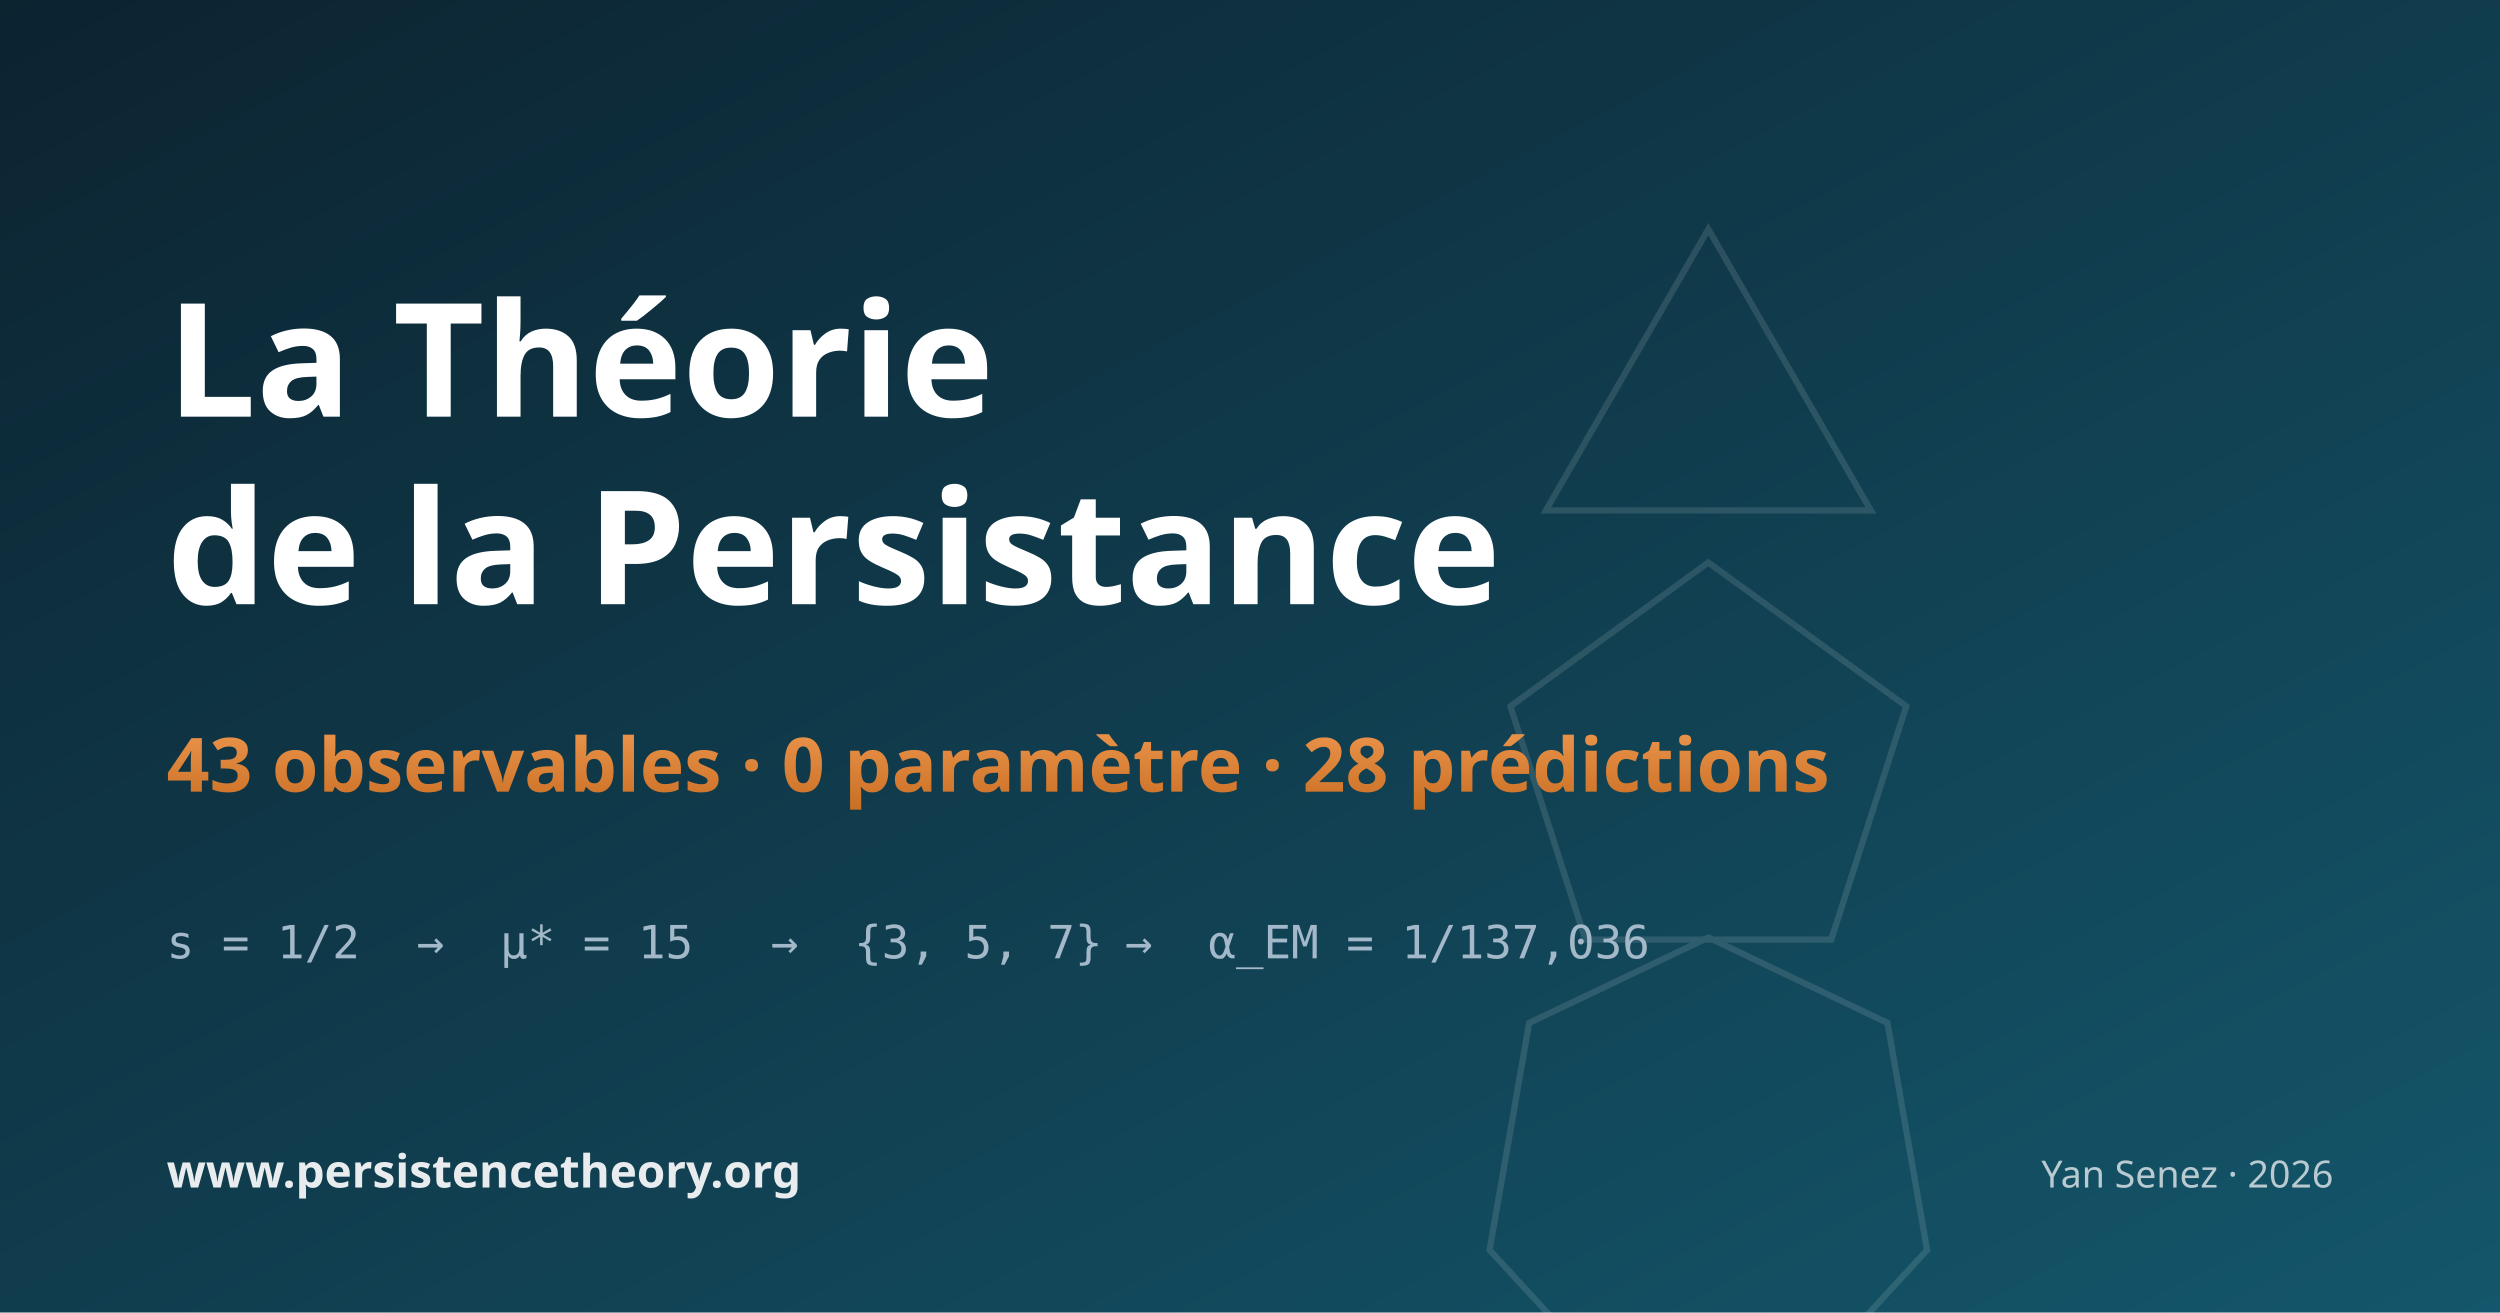
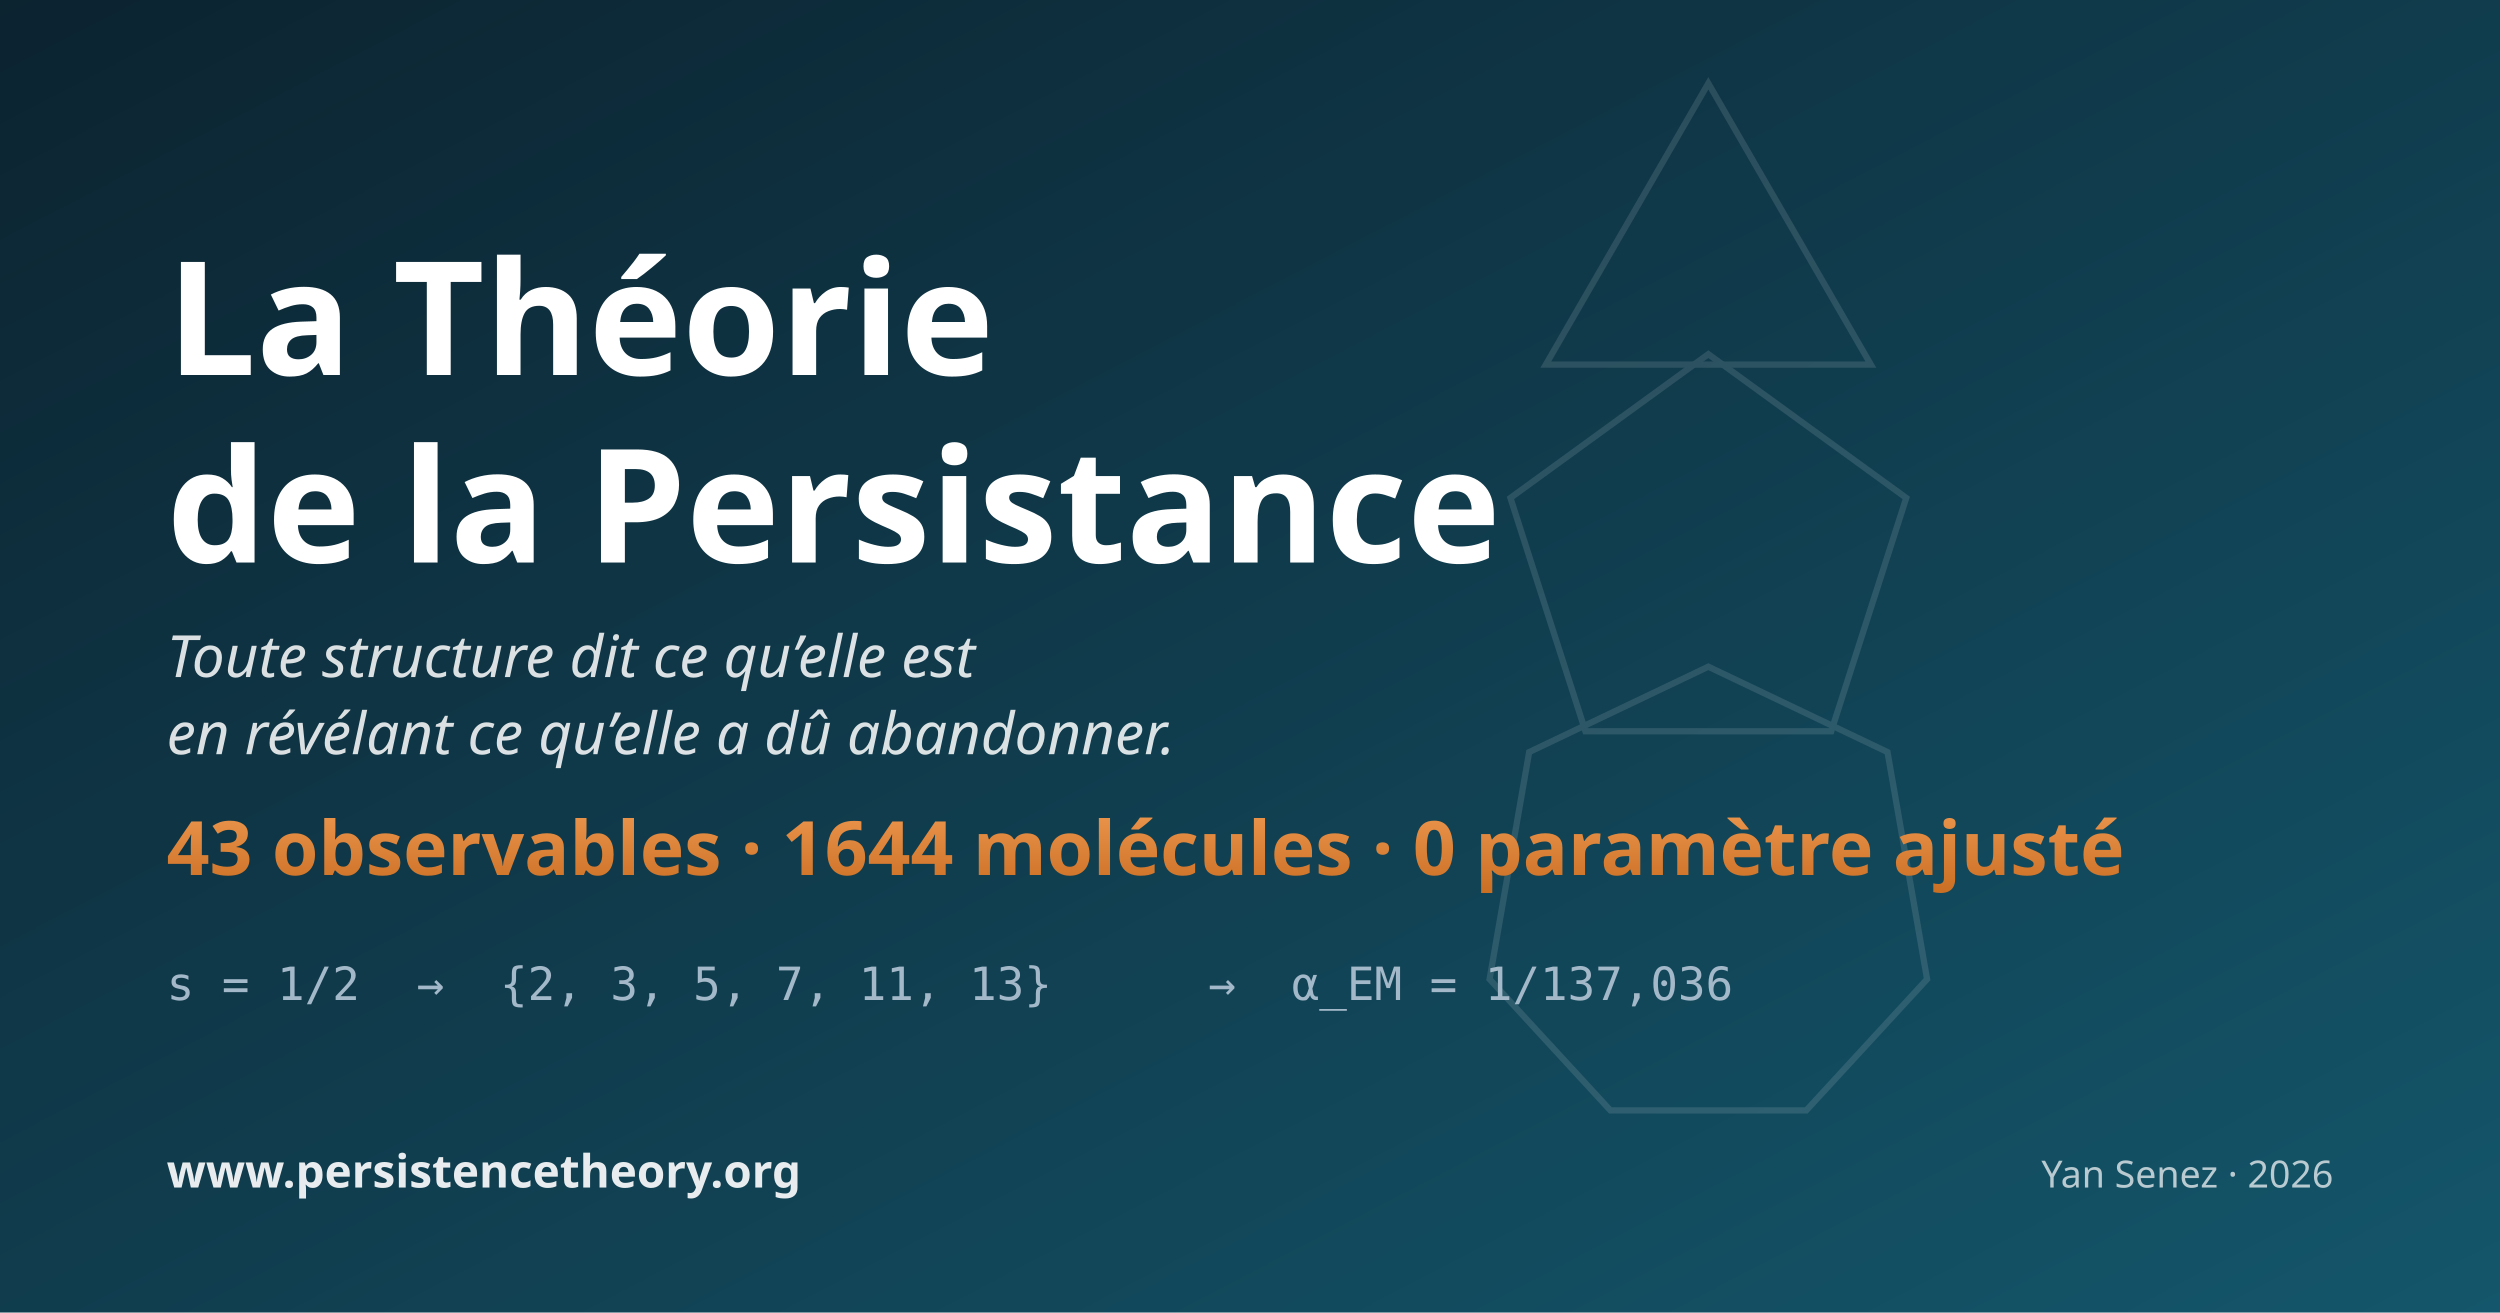
<svg xmlns="http://www.w3.org/2000/svg" width="1200" height="630" viewBox="0 0 1200 630">
  <defs>
    <linearGradient id="bg" x1="0" y1="0" x2="1" y2="1">
      <stop offset="0%" stop-color="#0c2330" />
      <stop offset="100%" stop-color="#14566b" />
    </linearGradient>
    <linearGradient id="orange" x1="0" y1="0" x2="0" y2="1">
      <stop offset="0%" stop-color="#e89148" />
      <stop offset="100%" stop-color="#c96f24" />
    </linearGradient>
  </defs>
  <rect width="1200" height="630" fill="url(#bg)" />
-   <g transform="translate(820, 200)" opacity="0.12">
+   <g transform="translate(820, 130)" opacity="0.12">
    <polygon points="0,-90 78,45 -78,45" fill="none" stroke="#fff" stroke-width="3" />
-     <polygon points="0,-100 95,-31 59,81 -59,81 -95,-31" fill="none" stroke="#fff" stroke-width="3" transform="translate(0,170)" />
-     <polygon points="0,-110 86,-69 105,40 47,103 -47,103 -105,40 -86,-69" fill="none" stroke="#fff" stroke-width="3" transform="translate(0,360)" />
+     <polygon points="0,-100 95,-31 59,81 -59,81 -95,-31" fill="none" stroke="#fff" stroke-width="3" transform="translate(0,140)" />
+     <polygon points="0,-110 86,-69 105,40 47,103 -47,103 -105,40 -86,-69" fill="none" stroke="#fff" stroke-width="3" transform="translate(0,300)" />
  </g>
-   <text x="80" y="200" font-family="ui-sans-serif, system-ui, sans-serif" font-size="76" font-weight="900" fill="#fff">La Théorie</text>
-   <text x="80" y="290" font-family="ui-sans-serif, system-ui, sans-serif" font-size="76" font-weight="900" fill="#fff">de la Persistance</text>
-   <text x="80" y="380" font-family="ui-sans-serif, system-ui, sans-serif" font-size="36" font-weight="700" fill="url(#orange)">
-     43 observables · 0 paramètre · 28 prédictions
+   <text x="80" y="180" font-family="ui-sans-serif, system-ui, sans-serif" font-size="76" font-weight="900" fill="#fff">La Théorie</text>
+   <text x="80" y="270" font-family="ui-sans-serif, system-ui, sans-serif" font-size="76" font-weight="900" fill="#fff">de la Persistance</text>
+   <text x="80" y="325" font-family="ui-sans-serif, system-ui, sans-serif" font-style="italic" font-size="28" font-weight="400" fill="#fff" opacity="0.85">Toute structure dit ce qu’elle est</text>
+   <text x="80" y="362" font-family="ui-sans-serif, system-ui, sans-serif" font-style="italic" font-size="28" font-weight="400" fill="#fff" opacity="0.85">en révélant ce qu’elle a dû abandonner.</text>
+   <text x="80" y="420" font-family="ui-sans-serif, system-ui, sans-serif" font-size="36" font-weight="700" fill="url(#orange)">
+     43 observables · 1644 molécules · 0 paramètre ajusté
  </text>
-   <g transform="translate(80, 460)">
+   <g transform="translate(80, 480)">
    <text x="0" y="0" font-family="ui-monospace, monospace" font-size="22" fill="#a3b8c8">s = 1/2</text>
    <text x="120" y="0" font-family="ui-monospace, monospace" font-size="22" fill="#a3b8c8">→</text>
-     <text x="160" y="0" font-family="ui-monospace, monospace" font-size="22" fill="#a3b8c8">μ* = 15</text>
-     <text x="290" y="0" font-family="ui-monospace, monospace" font-size="22" fill="#a3b8c8">→</text>
-     <text x="330" y="0" font-family="ui-monospace, monospace" font-size="22" fill="#a3b8c8">{3, 5, 7}</text>
-     <text x="460" y="0" font-family="ui-monospace, monospace" font-size="22" fill="#a3b8c8">→</text>
-     <text x="500" y="0" font-family="ui-monospace, monospace" font-size="22" fill="#a3b8c8">α_EM = 1/137,036</text>
+     <text x="160" y="0" font-family="ui-monospace, monospace" font-size="22" fill="#a3b8c8">{2, 3, 5, 7, 11, 13}</text>
+     <text x="500" y="0" font-family="ui-monospace, monospace" font-size="22" fill="#a3b8c8">→</text>
+     <text x="540" y="0" font-family="ui-monospace, monospace" font-size="22" fill="#a3b8c8">α_EM = 1/137,036</text>
  </g>
  <text x="80" y="570" font-family="ui-sans-serif, system-ui, sans-serif" font-size="22" font-weight="600" fill="#fff" opacity="0.9">www.persistencetheory.org</text>
  <text x="1120" y="570" font-family="ui-sans-serif, system-ui, sans-serif" font-size="18" fill="#fff" opacity="0.7" text-anchor="end">Yan Senez · 2026</text>
</svg>
